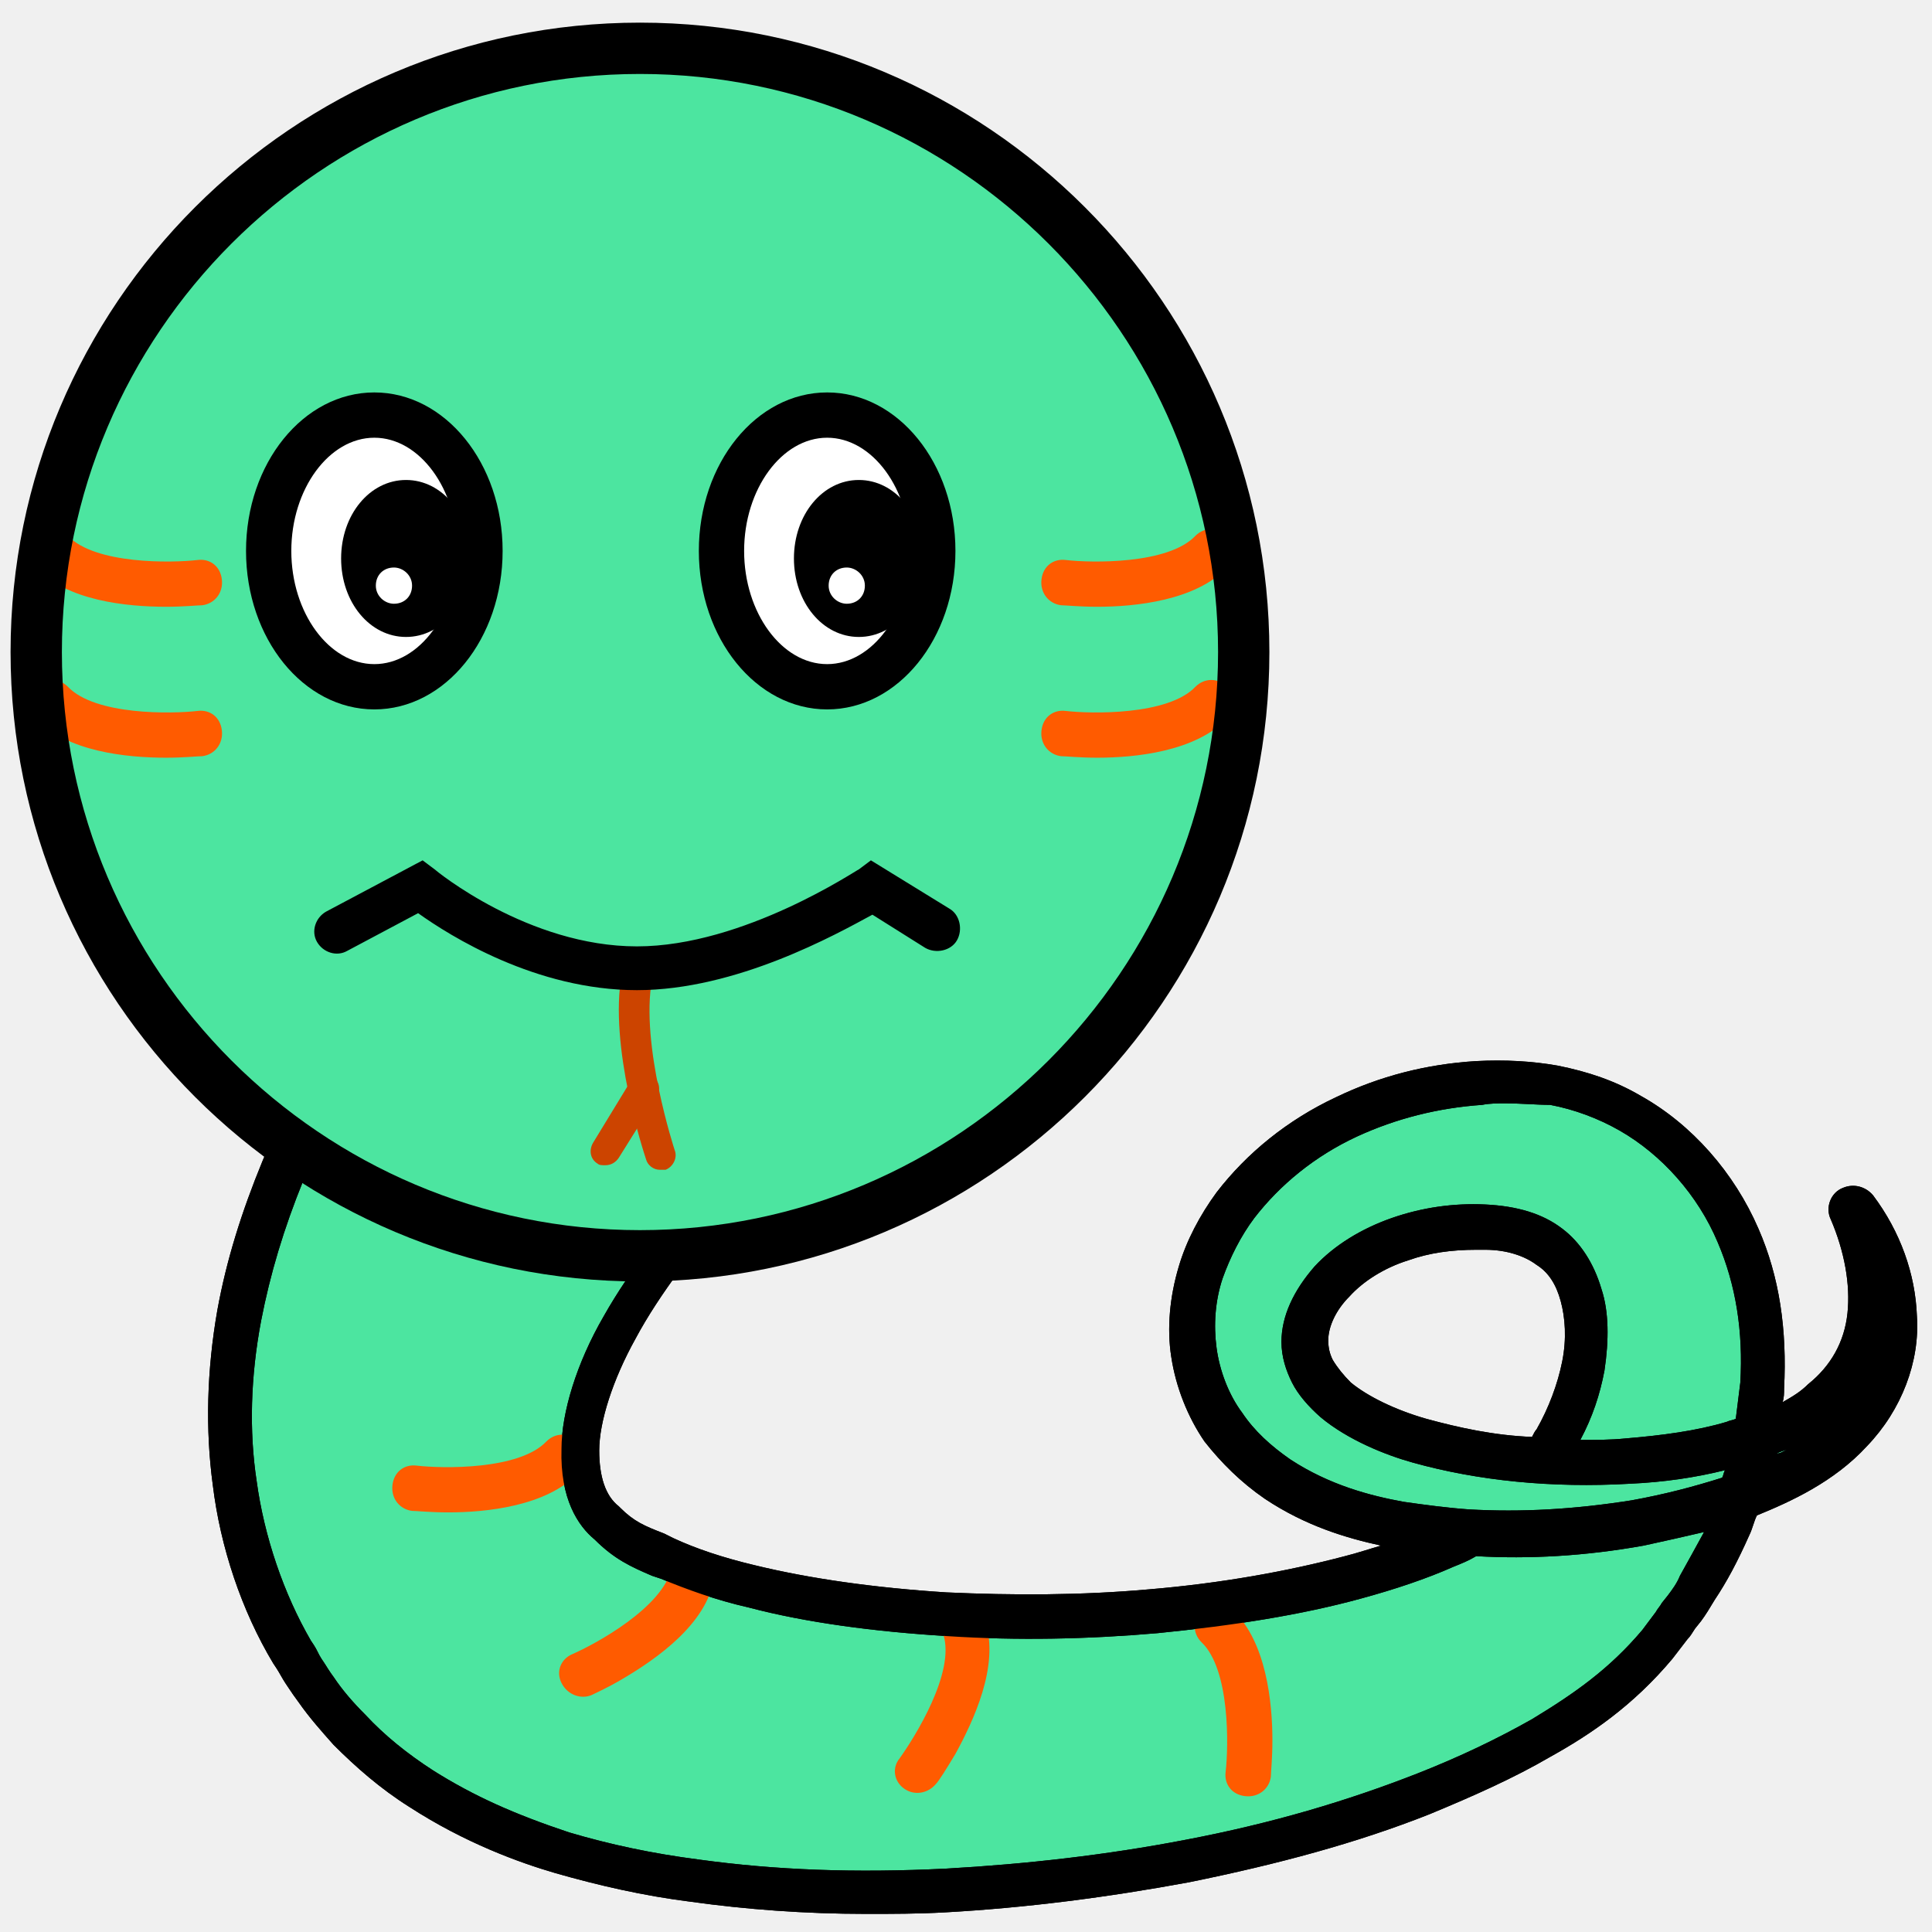
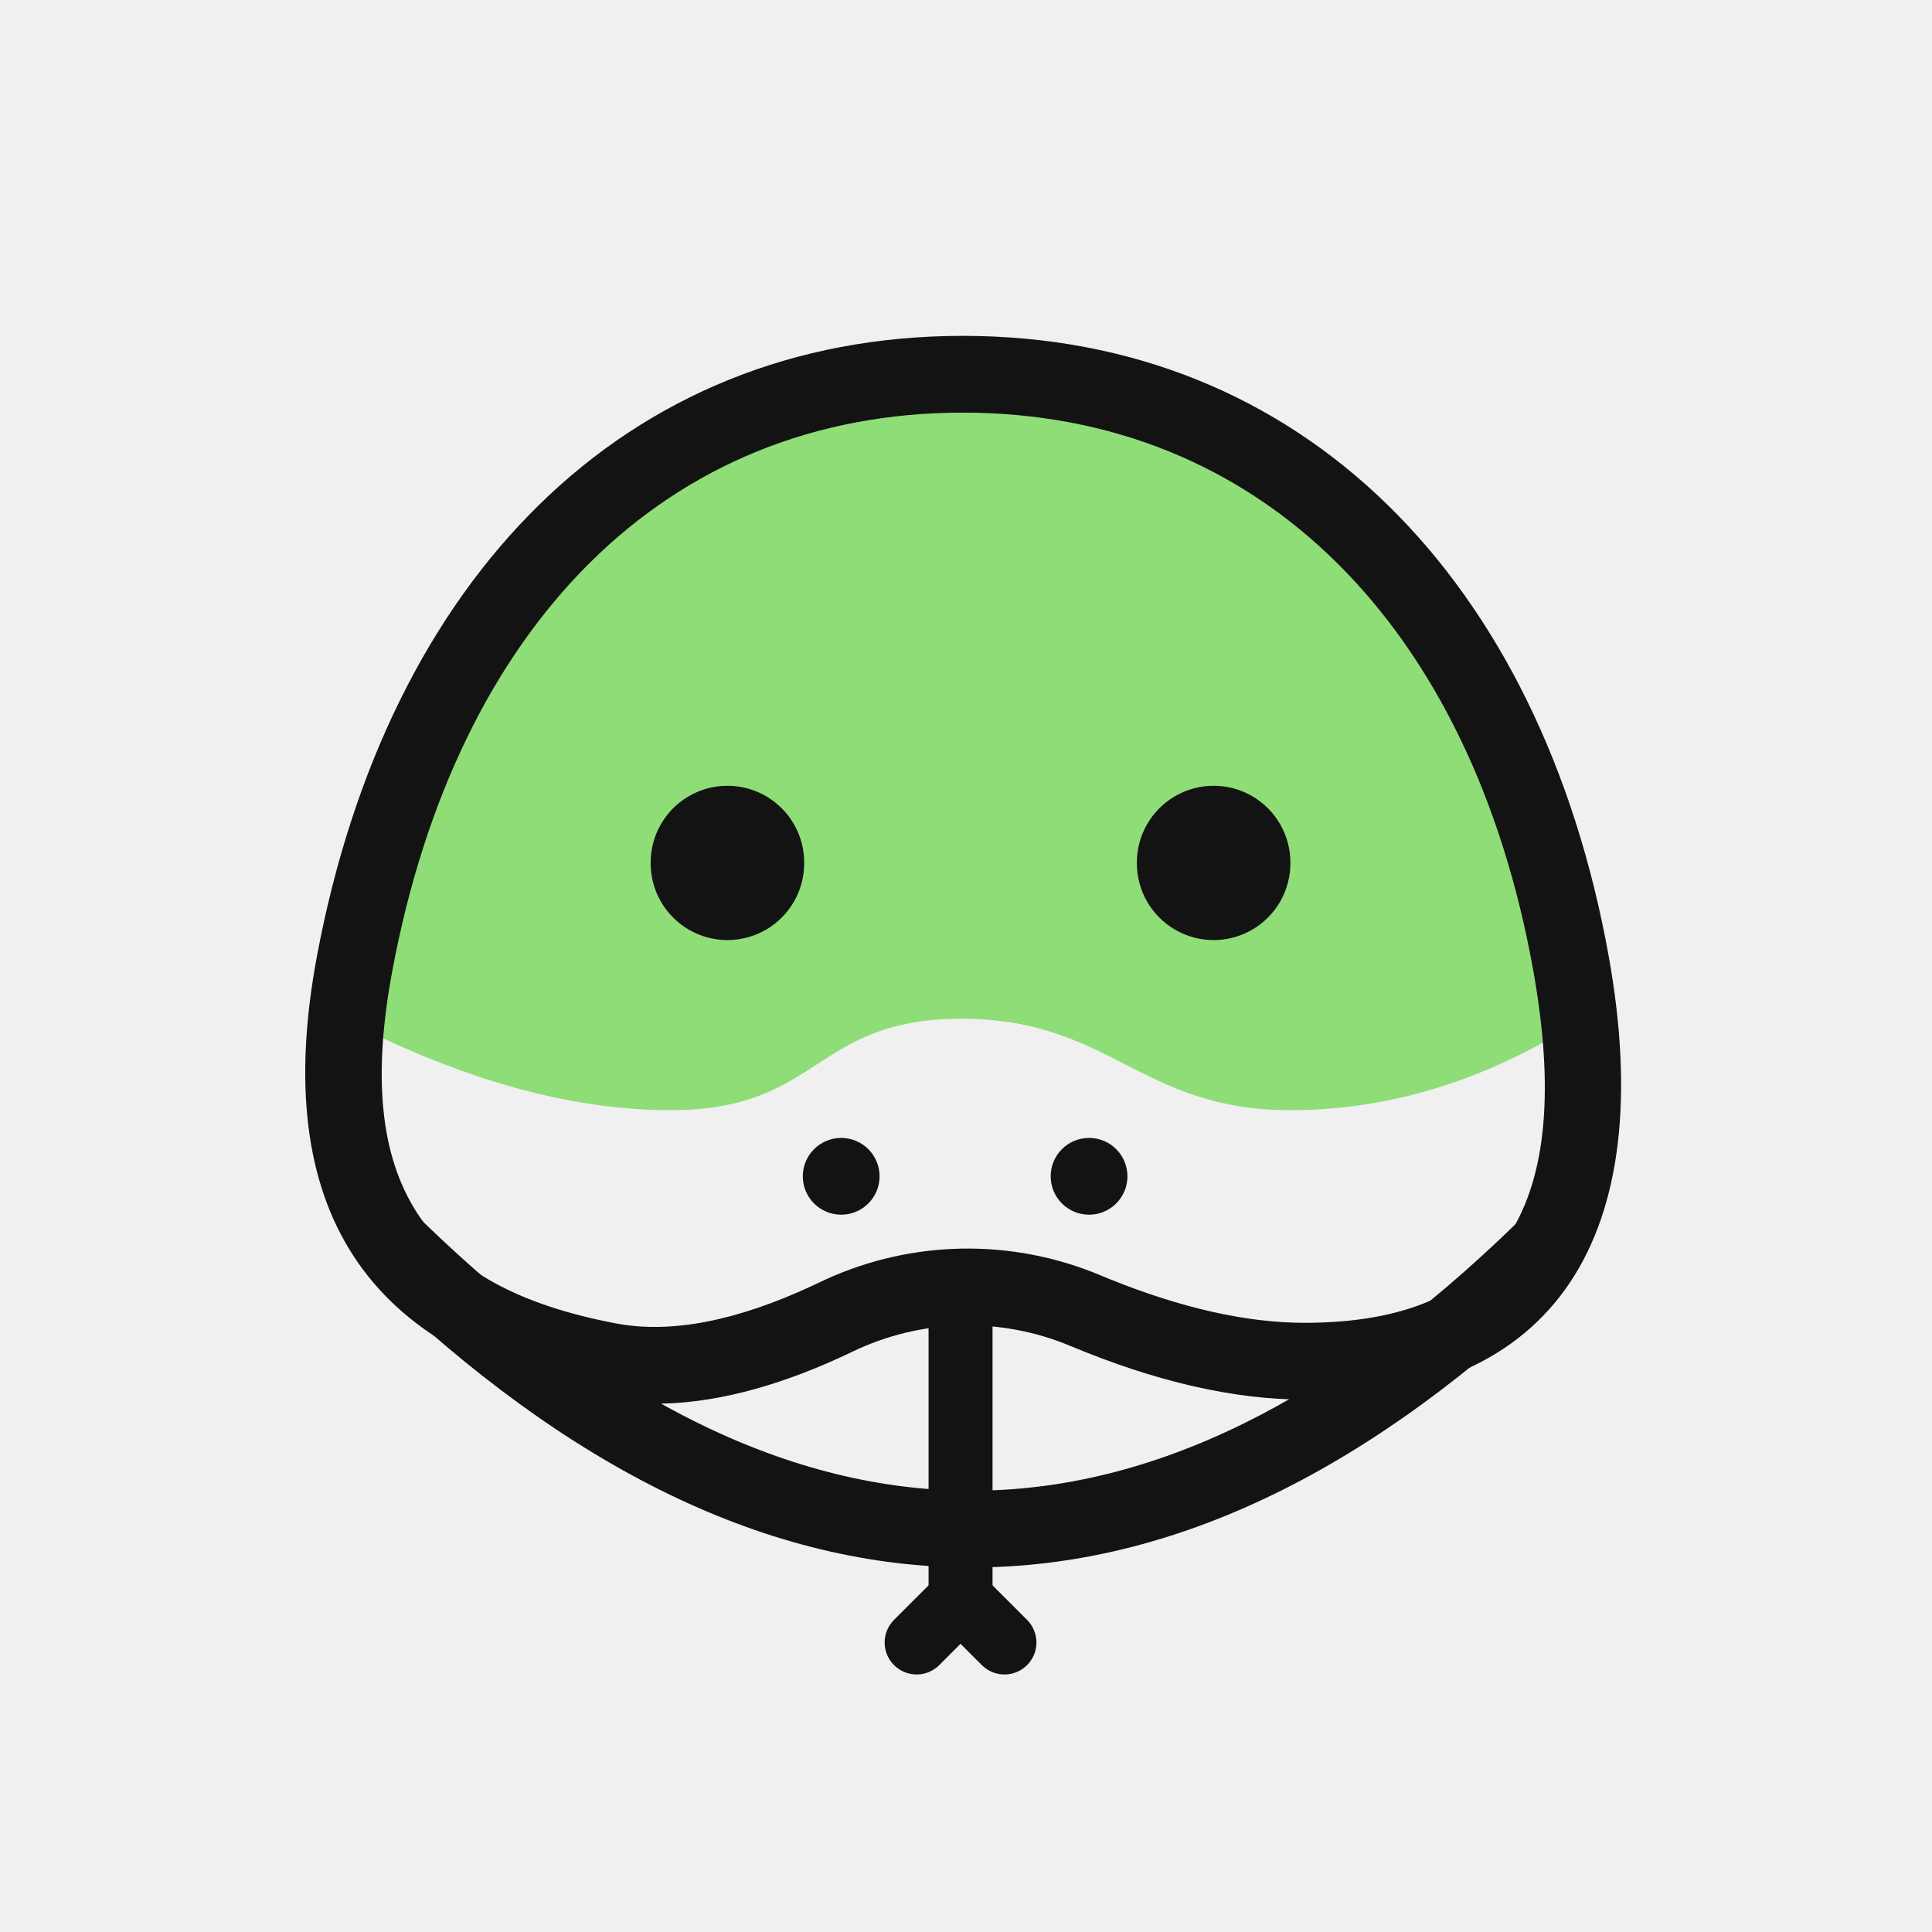
- <svg xmlns="http://www.w3.org/2000/svg" t="1683532722169" class="icon" viewBox="0 0 1024 1024" version="1.1" p-id="2668" width="200" height="200">
-   <path d="M817.6 774.4c2.4-3.2 4.8-7.2 6.4-10.4 7.2-12.8 12-26.4 15.2-40 2.4-13.6 2.4-26.4-0.8-37.6-3.2-11.2-8.8-19.2-16.8-25.6-8-6.4-19.2-10.4-34.4-10.4-16-0.8-31.2 1.6-45.6 6.4-14.4 4.8-27.2 12.8-36 22.4-9.6 9.6-14.4 21.6-14.4 32 0 5.6 0.8 10.4 4 16 2.4 5.6 7.2 10.4 12.8 15.2 11.2 9.6 27.2 16.8 44.8 21.6 34.4 10.4 73.6 13.6 111.2 10.4 19.2-1.6 37.6-4 56-8.8s35.2-12 48.8-23.2 22.4-27.2 24.8-45.6c2.4-18.4-2.4-38.4-10.4-56 0-0.8 0-0.8 0.8-1.6h0.8c12 16 20 36 20.8 57.6 1.6 21.6-8 44-23.2 60s-35.2 26.4-54.4 34.4c-20 7.2-40 12.8-60 16-29.6 4.8-59.2 7.2-89.6 4.8-12-0.8-24-2.4-36-4-21.6-4-43.2-10.4-64.8-24-10.4-7.2-20.8-16-28.8-27.2s-13.6-25.6-15.2-40c-2.4-14.4 0-28.8 4-42.4 4-13.6 10.4-25.6 18.4-36 16-20.8 36.8-36 59.2-47.2 22.4-10.4 46.4-16.8 70.4-18.4 12-0.8 26.4-0.8 40 1.6 13.6 2.4 27.2 7.2 40 14.4 25.6 14.4 46.4 38.4 56.8 64.8 11.2 26.4 14.4 53.6 12.8 80-1.6 26.4-8 51.2-18.4 73.6-4.8 11.2-10.4 22.4-16.8 32.8-3.2 5.6-6.4 10.4-10.4 15.2-1.6 2.4-4 4.8-5.6 7.2l-2.4 4-1.6 1.6-1.6 2.4c-20 23.2-40.8 37.6-61.6 49.6s-41.6 21.6-62.4 29.6c-41.6 16-83.2 27.2-125.6 35.2-42.4 8-84.8 13.6-128 16s-87.2 1.6-132.8-4.8c-23.2-3.2-46.4-8-70.4-15.2s-48.8-17.6-75.2-33.6c-12.8-8-25.6-18.4-38.4-31.2-6.4-6.4-12-13.6-17.6-20.8-3.2-4-4.8-6.4-7.2-10.4-2.4-3.2-4-6.4-6.4-9.6-16-27.2-26.4-58.4-30.4-89.6-4-31.2-2.4-61.6 2.4-88.8 4.8-28 13.6-52.8 23.2-76.8s21.6-45.6 33.6-66.4c6.4-10.4 12.8-20.8 20-30.4 3.2-4.8 7.2-10.4 11.2-15.2l5.6-8 3.2-4 1.6-2.4 2.4-3.2c39.2-42.4 104.8-44.8 147.2-5.6s44.8 104.8 5.6 147.2c0.8-0.8 0 0 0 0l-0.8 0.8-1.6 1.6-4 4c-2.4 2.4-4.8 5.6-7.2 8-4.8 5.6-9.6 12-14.4 17.6-9.6 12-17.6 24.8-24 36.8-13.6 24.8-20.8 48-20.8 64.8 0 8.8 0.8 27.2 14.4 39.2 9.6 10.4 18.4 12.8 32 18.4 13.6 5.6 28.8 10.4 44.8 14.4 32 8 68 12.8 104 15.2s72.8 1.6 108.8-1.6 72.8-8.8 106.4-17.6c16.8-4.8 32.8-9.6 47.2-16 5.6-2.4 11.2-5.6 16.8-8" fill="#4CE5A0" p-id="2669" />
-   <path d="M459.2 1014.4c-32.8 0-64-2.4-92.8-6.4-25.6-3.2-49.6-8.8-72-15.2-19.2-5.6-48-16-77.6-35.2-15.2-9.6-28-20.8-40-32.8-6.4-7.2-12.8-14.4-18.4-22.4-2.4-3.2-4-5.6-5.6-8l-1.6-2.4c-1.6-2.4-3.2-5.6-4.8-8l-1.6-2.4c-16.8-28-28-61.6-32-94.4-4-29.6-3.2-60.8 2.4-92.8 4.8-26.4 12.8-52 24-79.2 9.6-23.2 20.8-45.6 34.4-68 6.4-11.2 12.8-20.8 20-31.2 3.2-4.8 7.2-10.4 11.2-15.2l13.6-17.6c44-47.2 117.6-49.6 164-6.4 44 40.8 48.8 108 13.6 154.4l-2.4 2.4c-1.6 2.4-4 4-5.6 6.4l-4.8-4 4 4.8-5.6 7.2c-2.4 2.4-4.8 4.8-7.2 8-4.8 5.6-9.6 11.2-14.4 17.6-8.8 12-16.8 24-23.2 36-12 21.6-19.2 44-19.2 59.2 0 13.6 3.2 24 10.4 29.6l0.8 0.8c7.2 7.2 12.8 9.6 23.2 13.6l4.8 2.4c12 5.6 26.4 10.4 43.2 14.4 29.6 7.2 64 12 101.6 14.4 35.2 1.6 71.2 1.6 107.2-1.6 38.4-3.2 73.6-9.6 104-17.6 6.4-1.6 13.6-4 19.2-5.6-18.4-4-40-10.4-61.6-24.8-12.8-8.8-23.2-19.2-32-30.4-8.8-12.8-15.2-28.8-17.6-44.8-2.4-15.2-0.8-32 4-48 4-13.6 11.2-27.2 20-39.2 16-20.8 37.6-38.4 63.2-50.4 23.2-11.2 48-17.6 74.4-19.2 15.2-0.8 29.6 0 43.2 2.4 16 3.2 30.4 8 44 16 27.2 15.2 49.6 40.8 62.4 70.4 11.2 25.6 15.2 53.6 13.6 84.8 0 2.4 0 4.8-0.8 7.2 5.6-3.2 9.6-5.6 13.6-9.6 12-9.6 19.2-22.4 20.8-37.6 1.6-15.2-1.6-32.8-8.8-49.6-3.2-6.4 0-14.4 6.4-16.8 5.6-2.4 12-0.8 16 4 14.4 19.2 22.4 41.6 23.2 64 1.6 24-8 49.6-26.4 68.8-17.6 19.2-40.8 29.6-58.4 36.8-1.6 3.2-2.4 7.2-4 10.4-6.4 14.4-12 24.8-18.4 34.4-2.4 4-4.8 8-7.2 11.2l-3.2 4c-1.6 2.4-2.4 4-4 5.6l-8 10.4c-20.8 24.8-43.2 40-64.8 52-19.2 11.2-40.8 20.8-64 30.4-38.4 15.2-80 26.4-127.2 36-43.2 8-86.4 13.6-129.6 16-14.4 0.8-28 0.8-41.6 0.8z m-156-544c-24.8 0-49.6 9.6-67.2 29.6l-7.2 8.8-5.6 7.2c-4 4.8-7.2 9.6-10.4 14.4-7.2 9.6-13.6 20-19.2 30.4-12.8 21.6-24 43.2-32.8 64.8-10.4 25.6-17.6 49.6-22.4 74.4-5.6 29.6-6.4 58.4-2.4 84.8 4 29.6 14.4 60 28.8 84.8l1.6 2.4c1.6 2.4 2.4 4.8 4 7.2l1.6 2.4c1.6 2.4 2.4 4 4.8 7.2 4.8 7.2 10.4 13.6 16.8 20 10.4 11.2 22.4 20.8 36 29.6 21.6 13.6 43.2 23.2 72 32.8 21.6 6.4 44 11.2 68.8 14.4 40.8 5.6 82.4 7.2 131.2 4.8 42.4-2.4 84.8-7.2 126.4-15.2 46.4-8.8 86.4-20.8 123.2-35.2 22.4-8.8 42.4-18.4 60.8-28.8 22.4-13.6 40.8-26.4 58.4-47.2l7.2-9.6c0.8-1.6 2.4-3.2 3.2-4.8l3.2-4c2.4-3.2 4.8-6.4 6.4-10.4 4-7.2 8-14.4 12.8-23.2-10.4 2.4-20.8 4.8-32 7.2-31.2 5.6-60.8 7.2-88.8 5.6-4 2.4-8 4-12 5.6-14.4 6.4-31.2 12-48.8 16.8-32 8.8-68 14.4-108 18.4-36.8 3.2-74.4 4-111.2 1.6-39.2-2.4-75.2-7.2-105.6-15.2-17.6-4-32.8-9.6-46.4-15.2l-4.8-1.6c-11.2-4.8-20-8.8-30.4-19.2-8.8-7.2-18.4-21.6-17.6-48 0-19.2 8-45.6 22.4-70.4 7.2-12.8 16-25.6 25.6-38.4 4.8-6.4 9.6-12.8 15.2-18.4 2.4-3.2 5.6-5.6 8-8.8l7.2-7.2c33.6-37.6 31.2-94.4-5.6-128.8-22.4-17.6-44.8-25.6-67.2-25.6z m494.4 114.4c-4 0-8 0-12 0.8-23.2 1.6-45.6 7.2-66.4 16.8-22.4 10.4-40.8 25.6-54.4 43.2-7.2 9.6-12.8 20.8-16.8 32-4 12-4.8 24.8-3.2 36.8s6.4 24.8 13.6 34.4c6.4 9.6 15.2 17.6 25.6 24.8 20.8 13.6 42.4 19.2 60 22.4 11.2 1.6 23.2 3.2 34.4 4 28 1.6 56 0 86.4-4.8 17.6-3.2 32.8-7.2 48-12 0.8-1.6 0.8-3.2 1.6-4-16 4-32.8 6.4-50.4 7.2-41.6 2.4-80.8-1.6-115.2-11.2-14.4-4-34.4-12-48.8-24-6.4-5.6-12-12-15.2-18.4s-5.6-13.6-5.6-21.6c0-13.6 6.4-27.2 17.6-40 10.4-11.2 24.8-20 40.8-25.6s32.8-8 49.6-7.2 30.4 4.8 40.8 12.8c9.6 7.2 16.8 18.4 20.8 32 4 12 4 27.2 1.6 43.2-2.4 12.8-6.4 24.8-12.8 36.8 8 0 16 0 24-0.8 19.2-1.6 37.6-4 53.6-8.8 1.6-0.8 3.2-0.8 4.8-1.6l2.4-19.2c1.6-27.2-2.4-52-12-74.4-10.4-24.8-29.6-46.4-52-59.2-11.2-6.4-24-11.2-36.8-13.6-7.2 0-15.2-0.8-24-0.8z m144 185.6c2.4 0 4-1.6 6.4-2.4-2.4 0.8-4.8 1.6-6.4 2.4zM782.4 662.4c-12.8 0-24.8 1.6-36 5.6-12.8 4-24 11.2-31.2 19.2-7.2 7.2-11.2 16-11.2 23.2 0 4 0.8 7.2 2.4 10.4 2.4 4 5.6 8 9.6 12 8.8 7.2 23.2 14.4 40 19.2 17.6 4.8 36 8.8 56 9.6 0.8-1.6 1.6-3.2 2.4-4 6.4-11.2 11.2-24 13.6-36 2.4-12 1.6-23.2-0.8-32-2.4-8.8-6.4-15.2-12.8-19.2-6.4-4.8-16-8-27.2-8h-4.8z" p-id="2670" />
-   <path d="M237.6 801.6c-9.6 0-16.8-0.8-19.2-0.8-6.4-0.8-11.2-6.4-10.4-13.6s6.4-11.2 12.8-10.4c13.6 1.6 54.4 2.4 68.8-12.8 4.8-4.8 12-4.8 16.8 0s4.8 12 0 16.8c-16.8 17.6-48.8 20.8-68.8 20.8zM330.4 889.6c-8 4.8-15.2 8-16.8 8.8-5.6 2.4-12.8 0-16-6.4s0-12.8 5.6-15.2c12.8-5.6 48-24.8 52.8-45.6 1.6-6.4 8-10.4 14.4-8.8 6.4 1.6 10.4 8 8 14.4-4 24-30.4 42.4-48 52.8zM506.4 929.6c-4.8 8-8.8 14.4-10.4 16-4 4.8-11.2 6.4-16.8 2.4-5.6-4-6.4-11.2-2.4-16 8-11.2 29.6-45.6 23.2-65.6-1.6-6.4 1.6-12.8 8-14.4 6.4-1.6 12.8 1.6 14.4 8 7.2 23.2-6.4 52-16 69.6zM674.4 922.4c0 9.6-0.8 16.8-0.8 19.2-0.8 6.4-6.4 11.2-13.6 10.4s-11.2-6.4-10.4-12.8c1.6-13.6 2.4-54.4-12.8-68.8-4.8-4.8-4.8-12 0-16.8s12-4.8 16.8 0c17.6 16.8 20.8 48.8 20.8 68.8z" fill="#FF5B00" p-id="2671" />
-   <path d="M459.2 1014.4c-32.8 0-64-2.4-92.8-6.4-25.6-3.2-49.6-8.8-72-15.2-19.2-5.6-48-16-77.6-35.2-15.2-9.6-28-20.8-40-32.8-6.4-7.2-12.8-14.4-18.4-22.4-2.4-3.2-4-5.6-5.6-8l-1.6-2.4c-1.6-2.4-3.2-5.6-4.8-8l-1.6-2.4c-16.8-28-28-61.6-32-94.4-4-29.6-3.2-60.8 2.4-92.8 4.8-26.4 12.8-52 24-79.2 9.6-23.2 20.8-45.6 34.4-68 6.4-11.2 12.8-20.8 20-31.2 3.2-4.8 7.2-10.4 11.2-15.2l13.6-17.6c44-47.2 117.6-49.6 164-6.4 44 40.8 48.8 108 13.6 154.4l-2.4 2.4c-1.6 2.4-4 4-5.6 6.4l-4.8-4 4 4.8-5.6 7.2c-2.4 2.4-4.8 4.8-7.2 8-4.8 5.6-9.6 11.2-14.4 17.6-8.8 12-16.8 24-23.2 36-12 21.6-19.2 44-19.2 59.2 0 13.6 3.2 24 10.4 29.6l0.8 0.8c7.2 7.2 12.8 9.6 23.2 13.6l4.8 2.4c12 5.6 26.4 10.4 43.2 14.4 29.6 7.2 64 12 101.6 14.4 35.2 1.6 71.2 1.6 107.2-1.6 38.4-3.2 73.6-9.6 104-17.6 6.4-1.6 13.6-4 19.2-5.6-18.4-4-40-10.4-61.6-24.8-12.8-8.8-23.2-19.2-32-30.4-8.8-12.8-15.2-28.8-17.6-44.8-2.4-15.2-0.8-32 4-48 4-13.6 11.2-27.2 20-39.2 16-20.8 37.6-38.4 63.2-50.4 23.2-11.2 48-17.6 74.4-19.2 15.2-0.8 29.6 0 43.2 2.4 16 3.2 30.4 8 44 16 27.2 15.2 49.6 40.8 62.4 70.4 11.2 25.6 15.2 53.6 13.6 84.8 0 2.4 0 4.8-0.8 7.2 5.6-3.2 9.6-5.6 13.6-9.6 12-9.6 19.2-22.4 20.8-37.6 1.6-15.2-1.6-32.8-8.8-49.6-3.2-6.4 0-14.4 6.4-16.8 5.6-2.4 12-0.8 16 4 14.4 19.2 22.4 41.6 23.2 64 1.6 24-8 49.6-26.4 68.8-17.6 19.2-40.8 29.6-58.4 36.8-1.6 3.2-2.4 7.2-4 10.4-6.4 14.4-12 24.8-18.4 34.4-2.4 4-4.8 8-7.2 11.2l-3.2 4c-1.6 2.4-2.4 4-4 5.6l-8 10.4c-20.8 24.8-43.2 40-64.8 52-19.2 11.2-40.8 20.8-64 30.4-38.4 15.2-80 26.4-127.2 36-43.2 8-86.4 13.6-129.6 16-14.4 0.8-28 0.8-41.6 0.8z m-156-544c-24.8 0-49.6 9.6-67.2 29.6l-7.2 8.8-5.6 7.2c-4 4.8-7.2 9.6-10.4 14.4-7.2 9.6-13.6 20-19.2 30.4-12.8 21.6-24 43.2-32.8 64.8-10.4 25.6-17.6 49.6-22.4 74.4-5.6 29.6-6.4 58.4-2.4 84.8 4 29.6 14.4 60 28.8 84.8l1.6 2.4c1.6 2.4 2.4 4.8 4 7.2l1.6 2.4c1.6 2.4 2.4 4 4.8 7.2 4.8 7.2 10.4 13.6 16.8 20 10.4 11.2 22.4 20.8 36 29.6 21.6 13.6 43.2 23.2 72 32.8 21.6 6.4 44 11.2 68.8 14.4 40.8 5.6 82.4 7.2 131.2 4.8 42.4-2.4 84.8-7.2 126.4-15.2 46.4-8.8 86.4-20.8 123.2-35.2 22.4-8.8 42.4-18.4 60.8-28.8 22.4-13.6 40.8-26.4 58.4-47.2l7.2-9.6c0.8-1.6 2.4-3.2 3.2-4.8l3.2-4c2.4-3.2 4.8-6.4 6.4-10.4 4-7.2 8-14.4 12.8-23.2-10.4 2.4-20.8 4.8-32 7.2-31.2 5.6-60.8 7.2-88.8 5.6-4 2.4-8 4-12 5.6-14.4 6.4-31.2 12-48.8 16.8-32 8.8-68 14.4-108 18.4-36.8 3.2-74.4 4-111.2 1.6-39.2-2.4-75.2-7.2-105.6-15.2-17.6-4-32.8-9.6-46.4-15.2l-4.8-1.6c-11.2-4.8-20-8.8-30.4-19.2-8.8-7.2-18.4-21.6-17.6-48 0-19.2 8-45.6 22.4-70.4 7.2-12.8 16-25.6 25.6-38.4 4.8-6.4 9.6-12.8 15.2-18.4 2.4-3.2 5.6-5.6 8-8.8l7.2-7.2c33.6-37.6 31.2-94.4-5.6-128.8-22.4-17.6-44.8-25.6-67.2-25.6z m494.4 114.4c-4 0-8 0-12 0.8-23.2 1.6-45.6 7.2-66.4 16.8-22.4 10.4-40.8 25.6-54.4 43.2-7.2 9.6-12.8 20.8-16.8 32-4 12-4.8 24.8-3.2 36.8s6.4 24.8 13.6 34.4c6.4 9.6 15.2 17.6 25.6 24.8 20.8 13.6 42.4 19.2 60 22.4 11.2 1.6 23.2 3.2 34.4 4 28 1.6 56 0 86.4-4.8 17.6-3.2 32.8-7.2 48-12 0.8-1.6 0.8-3.2 1.6-4-16 4-32.8 6.4-50.4 7.2-41.6 2.4-80.8-1.6-115.2-11.2-14.4-4-34.4-12-48.8-24-6.4-5.6-12-12-15.2-18.4s-5.6-13.6-5.6-21.6c0-13.6 6.4-27.2 17.6-40 10.4-11.2 24.8-20 40.8-25.6s32.8-8 49.6-7.2 30.4 4.8 40.8 12.8c9.6 7.2 16.8 18.4 20.8 32 4 12 4 27.2 1.6 43.2-2.4 12.8-6.4 24.8-12.8 36.8 8 0 16 0 24-0.8 19.2-1.6 37.6-4 53.6-8.8 1.6-0.8 3.2-0.8 4.8-1.6l2.4-19.2c1.6-27.2-2.4-52-12-74.4-10.4-24.8-29.6-46.4-52-59.2-11.2-6.4-24-11.2-36.8-13.6-7.2 0-15.2-0.8-24-0.8z m144 185.6c2.4 0 4-1.6 6.4-2.4-2.4 0.8-4.8 1.6-6.4 2.4zM782.4 662.4c-12.8 0-24.8 1.6-36 5.6-12.8 4-24 11.2-31.2 19.2-7.2 7.2-11.2 16-11.2 23.2 0 4 0.8 7.2 2.4 10.4 2.4 4 5.6 8 9.6 12 8.8 7.2 23.2 14.4 40 19.2 17.6 4.8 36 8.8 56 9.6 0.8-1.6 1.6-3.2 2.4-4 6.4-11.2 11.2-24 13.6-36 2.4-12 1.6-23.2-0.8-32-2.4-8.8-6.4-15.2-12.8-19.2-6.4-4.8-16-8-27.2-8h-4.8z" p-id="2672" />
-   <path d="M333.6 345.6m-320 0a320 320 0 1 0 640 0 320 320 0 1 0-640 0Z" fill="#4CE5A0" p-id="2673" />
-   <path d="M349.6 620c-3.2 0-6.4-2.4-7.2-5.6-0.8-2.4-20-60-12.8-98.4 0.8-4 4.8-7.2 9.6-6.4 4 0.8 7.2 4.8 6.4 9.6-6.4 34.4 12 90.4 12 90.4 1.6 4-0.8 8.8-4.8 10.4h-3.2z" fill="#CC4400" p-id="2674" />
-   <path d="M320.8 617.6c-1.6 0-3.2 0-4-0.8-4-2.4-4.8-7.2-2.4-11.2l20-32.8c2.4-4 7.2-4.8 11.2-2.4 4 2.4 4.8 7.2 2.4 11.2l-20 32c-1.6 2.4-4 4-7.2 4z" fill="#CC4400" p-id="2675" />
-   <path d="M142.4 292a72 56 90 1 0 112 0 72 56 90 1 0-112 0Z" fill="#FFFFFF" p-id="2676" />
-   <path d="M198.4 376c-37.6 0-68-37.6-68-84S160.8 208 198.4 208s68 37.6 68 84S236 376 198.4 376z m0-144c-24 0-44 27.2-44 60s20 60 44 60 44-27.2 44-60-20-60-44-60z" p-id="2677" />
-   <path d="M215.2 254.4c-19.2 0-34.4 18.4-34.4 41.6s15.2 41.6 34.4 41.6 34.4-18.4 34.4-41.6-15.2-41.6-34.4-41.6z m-6.4 65.6c-4.8 0-9.6-4-9.6-9.6s4-9.6 9.6-9.6c4.8 0 9.6 4 9.6 9.6s-4 9.6-9.6 9.6z" p-id="2678" />
-   <path d="M382.4 292a72 56 90 1 0 112 0 72 56 90 1 0-112 0Z" fill="#FFFFFF" p-id="2679" />
-   <path d="M438.4 376c-37.6 0-68-37.6-68-84S400.8 208 438.4 208s68 37.6 68 84S476 376 438.4 376z m0-144c-24 0-44 27.2-44 60s20 60 44 60 44-27.2 44-60-20-60-44-60z" p-id="2680" />
-   <path d="M455.2 254.4c-19.2 0-34.4 18.4-34.4 41.6s15.2 41.6 34.4 41.6 34.4-18.4 34.4-41.6-15.2-41.6-34.4-41.6z m-6.4 65.6c-4.8 0-9.6-4-9.6-9.6s4-9.6 9.6-9.6c4.8 0 9.6 4 9.6 9.6s-4 9.6-9.6 9.6z" p-id="2681" />
-   <path d="M581.6 321.6c-9.6 0-16.8-0.8-19.2-0.8-6.4-0.8-11.2-6.4-10.4-13.6s6.4-11.2 12.8-10.4c13.6 1.6 54.4 2.4 68.8-12.8 4.8-4.8 12-4.8 16.8 0s4.8 12 0 16.8c-16.8 17.6-48.8 20.8-68.8 20.8zM581.6 401.6c-9.6 0-16.8-0.8-19.2-0.8-6.4-0.8-11.2-6.4-10.4-13.6s6.4-11.2 12.8-10.4c13.6 1.6 54.4 2.4 68.8-12.8 4.8-4.8 12-4.8 16.8 0s4.8 12 0 16.8c-16.8 17.6-48.8 20.8-68.8 20.8zM19.2 300.8c-4.8-4.8-4.8-12 0-16.8s12-4.8 16.8 0c14.4 15.2 55.2 14.4 68.8 12.8 6.4-0.8 12 3.2 12.8 10.4s-4 12.8-10.4 13.6c-2.4 0-9.6 0.8-19.2 0.8-20.8 0-52.8-3.2-68.8-20.8zM19.2 380.8c-4.8-4.8-4.8-12 0-16.8s12-4.8 16.8 0c14.4 15.2 55.2 14.4 68.8 12.8 6.4-0.8 12 3.2 12.8 10.4s-4 12.8-10.4 13.6c-2.4 0-9.6 0.8-19.2 0.8-20.8 0-52.8-3.2-68.8-20.8z" fill="#FF5B00" p-id="2682" />
-   <path d="M339.2 679.2C155.2 679.2 5.6 529.6 5.6 345.6S155.2 12 339.2 12s333.6 149.6 333.6 333.6-149.6 333.6-333.6 333.6z m0-640C170.4 39.2 32.8 176.8 32.8 345.6s137.6 306.4 306.4 306.4 306.4-137.6 306.4-306.4S508 39.2 339.2 39.2z" p-id="2683" />
-   <path d="M337.6 524.8c-53.6 0-99.2-28.8-116-40.8L184 504c-5.6 3.2-12.8 0.8-16-4.8-3.2-5.6-0.8-12.8 4.8-16L224 456l6.4 4.8c0.8 0.8 49.6 40.8 107.2 40.8 56.8 0 116.8-40.8 117.6-40.8l6.4-4.8 41.6 25.6c5.6 3.2 7.2 11.2 4 16.8-3.2 5.6-11.2 7.2-16.8 4l-28-17.6c-19.2 10.4-72 40-124.8 40z" p-id="2684" />
+ <svg xmlns="http://www.w3.org/2000/svg" t="1683533001675" class="icon" viewBox="0 0 1024 1024" version="1.1" p-id="3409" width="200" height="200">
+   <path d="M182.069 539.96c62.288 32.3 120.1 48.447 173.422 48.447 79.987 0 75.078-48.447 154.129-48.447 79.051 0 94.33 48.447 174.317 48.447 53.329 0 105.004-16.147 155.024-48.447-45.354-216.396-153.532-327.226-324.547-332.474-171.001-5.249-281.783 105.574-332.346 332.474z" fill="#8FDD77" p-id="3410" />
+   <path d="M804.03 648.083a20.344 20.344 0 1 1 28.401 29.133C727.82 779.189 621.907 830.796 514.95 830.796c-106.944 0-213.182-51.593-318.498-153.532a20.344 20.344 0 1 1 28.299-29.228c98.29 95.13 194.947 142.072 290.199 142.072 95.225 0 191.508-46.921 289.08-142.024z" fill="#131313" p-id="3411" />
+   <path d="M510.311 178.013c-179.464 0-304.765 128.766-342.294 328.602-25.213 134.259 26.19 211.276 151.125 234.842 37.922 7.154 80.93-0.861 128.963-23.281l3.825-1.811a140.776 140.776 0 0 1 115.292-3.025c45.219 18.907 86.606 28.469 124.223 28.469 133.561 0 187.812-87.142 161.195-235.045-35.874-199.273-162.321-328.751-342.328-328.751z m0 40.689c158.388 0 269.631 113.922 302.277 295.271 22.542 125.226-16.011 187.148-121.144 187.148-30.639 0-65.394-7.778-104.197-23.532l-4.333-1.79a181.404 181.404 0 0 0-145.51 2.441l-6.605 3.119c-40.804 19.036-75.525 25.505-104.116 20.114-102.671-19.368-139.779-74.969-118.675-187.351C242.207 332.02 352.466 218.702 510.311 218.702z" fill="#131313" p-id="3412" />
+   <path d="M577.224 623.467m-20.344 0a20.344 20.344 0 1 0 40.689 0 20.344 20.344 0 1 0-40.689 0Z" fill="#131313" p-id="3413" />
+   <path d="M445.847 623.467m-20.344 0a20.344 20.344 0 1 0 40.689 0 20.344 20.344 0 1 0-40.689 0Z" fill="#131313" p-id="3414" />
+   <path d="M643.248 457.369m-40.689 0a40.689 40.689 0 1 0 81.377 0 40.689 40.689 0 1 0-81.377 0Z" fill="#131313" p-id="3415" />
+   <path d="M385.553 457.369m-40.689 0a40.689 40.689 0 1 0 81.377 0 40.689 40.689 0 1 0-81.377 0Z" fill="#131313" p-id="3416" />
+   <path d="M497.121 835.299a16.954 16.954 0 0 1 23.091-0.827l0.882 0.827 23.226 23.22a16.954 16.954 0 0 1-23.091 24.807l-0.882-0.827-23.226-23.226a16.954 16.954 0 0 1 0-23.972z" fill="#131313" p-id="3417" />
+   <path d="M521.101 835.299a16.954 16.954 0 0 0-23.091-0.827l-0.888 0.827-23.226 23.22a16.954 16.954 0 0 0 23.091 24.807l0.882-0.827 23.233-23.226a16.954 16.954 0 0 0 0-23.972z" fill="#131313" p-id="3418" />
+   <path d="M509.111 682.527a16.954 16.954 0 0 1 16.913 15.841l0.041 1.112v147.802a16.954 16.954 0 0 1-33.873 1.119l-0.034-1.119v-147.802a16.954 16.954 0 0 1 16.954-16.954z" fill="#131313" p-id="3419" />
</svg>
